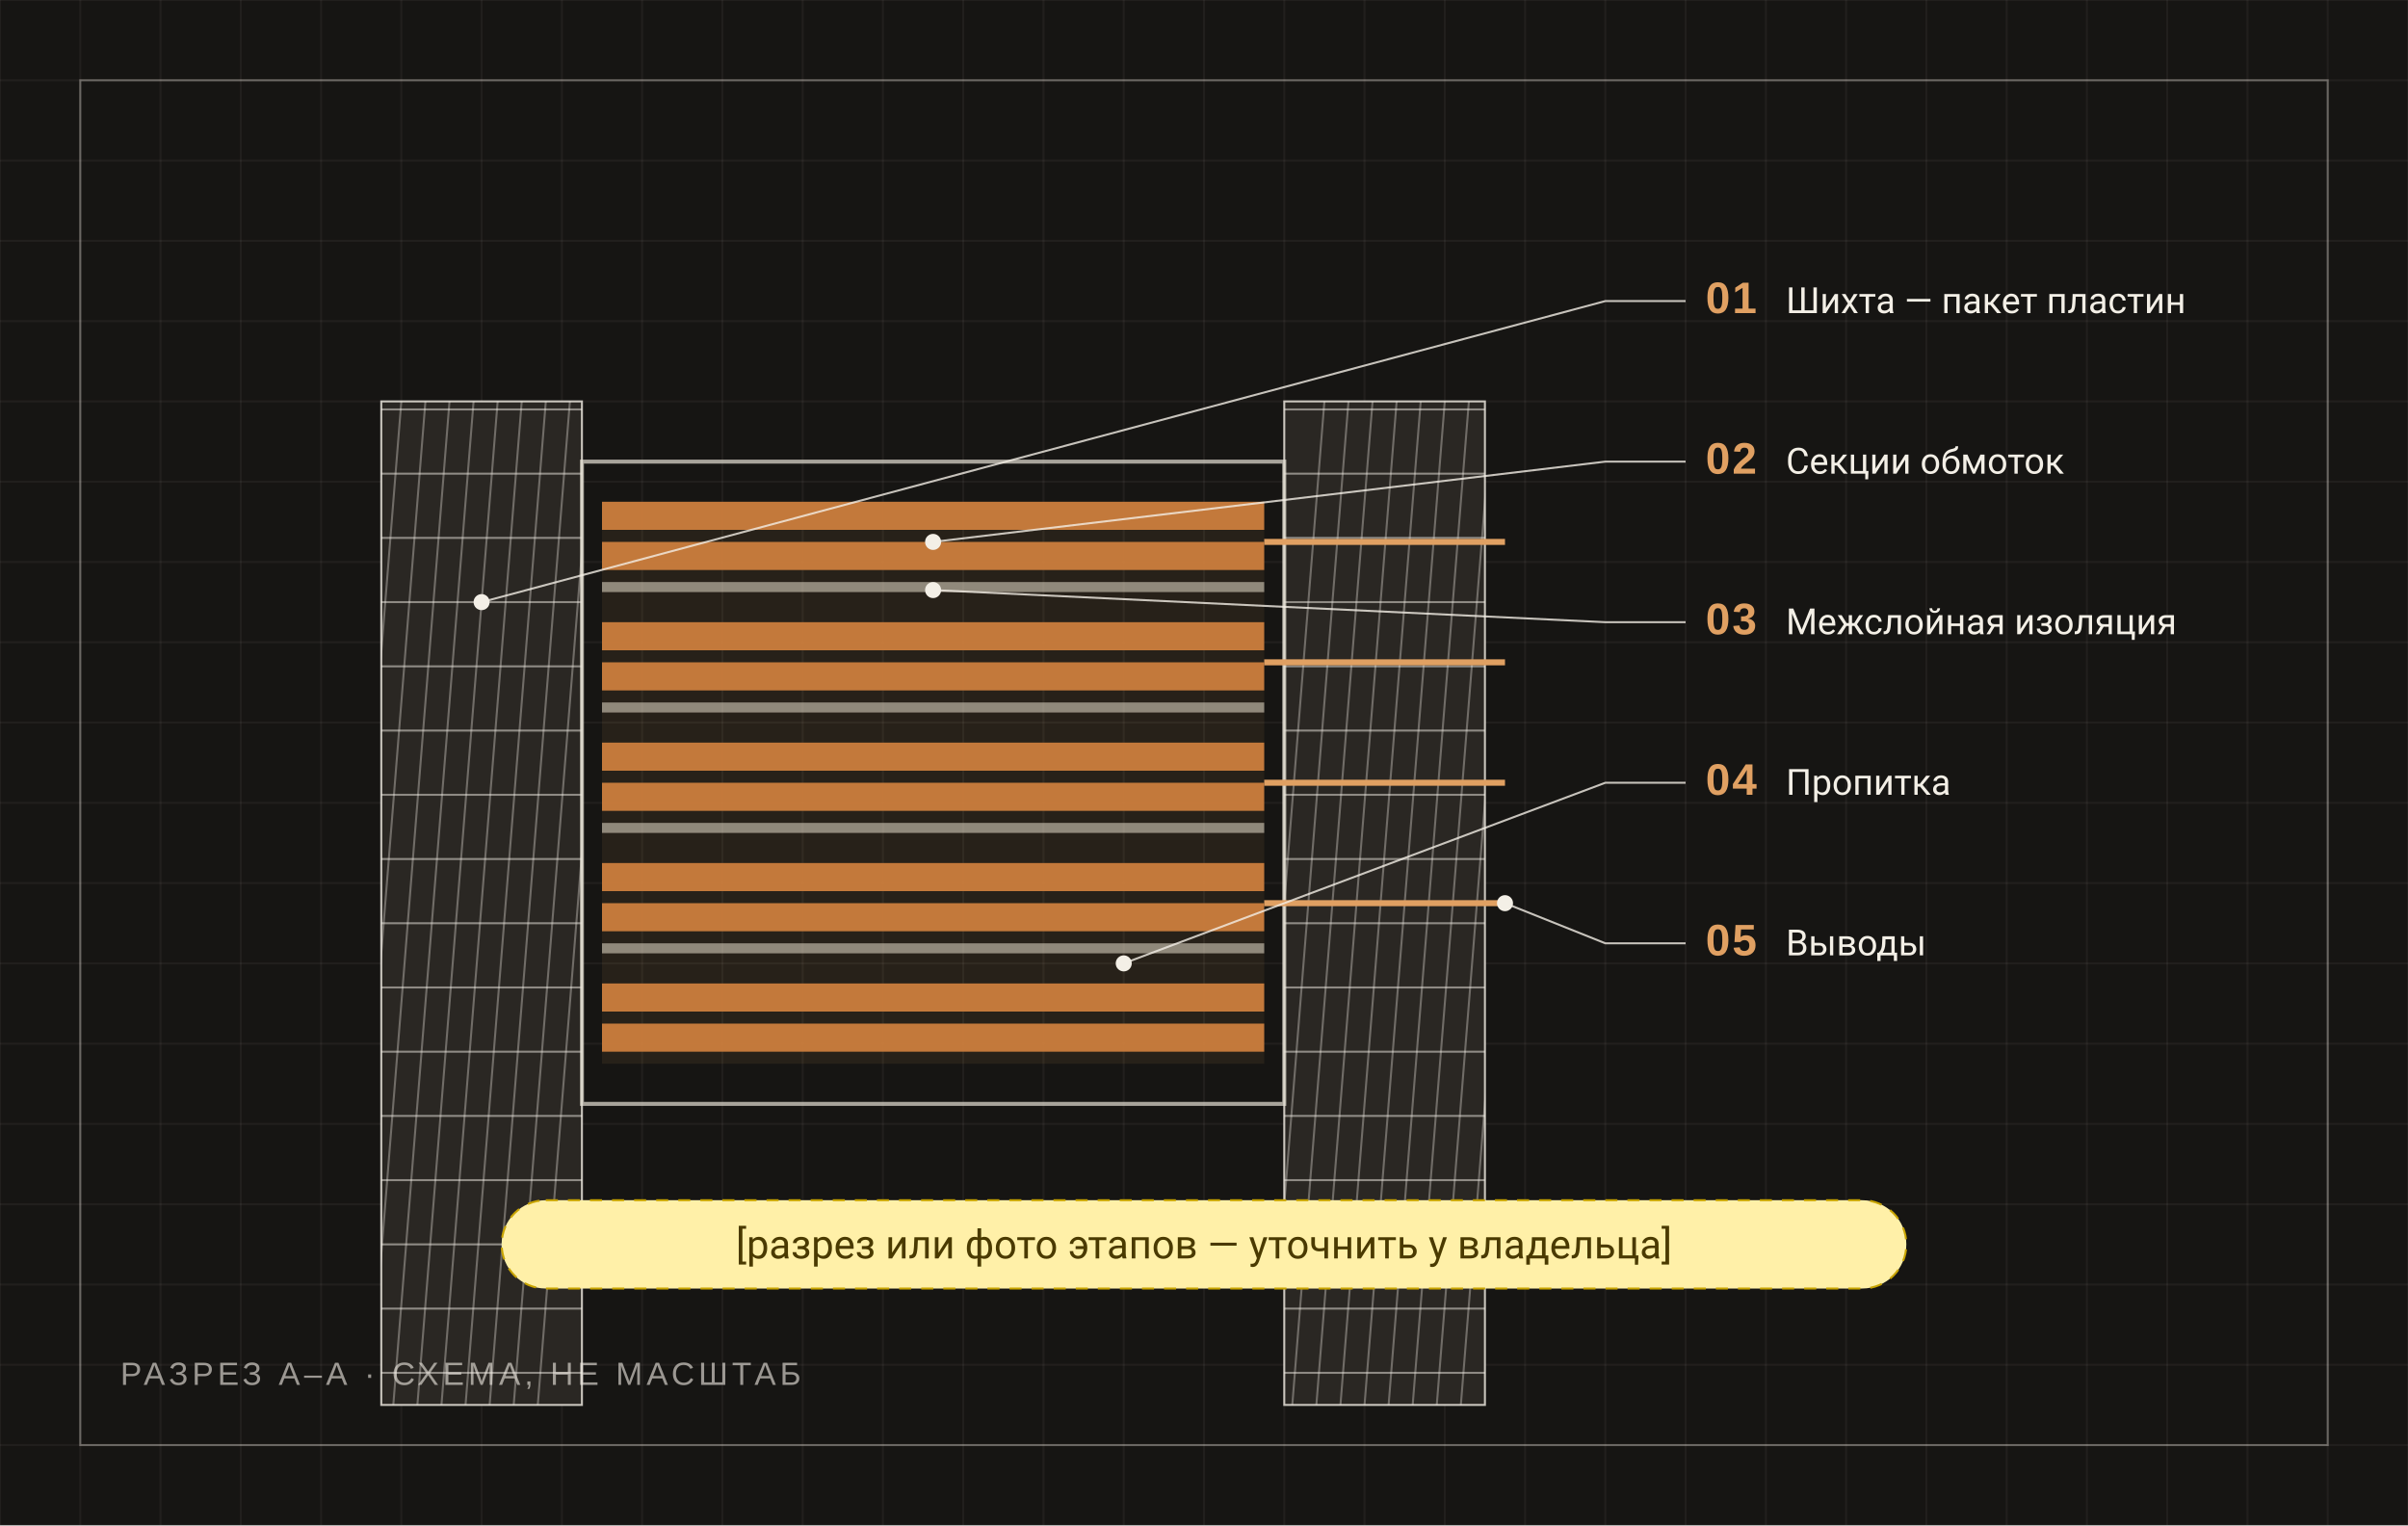
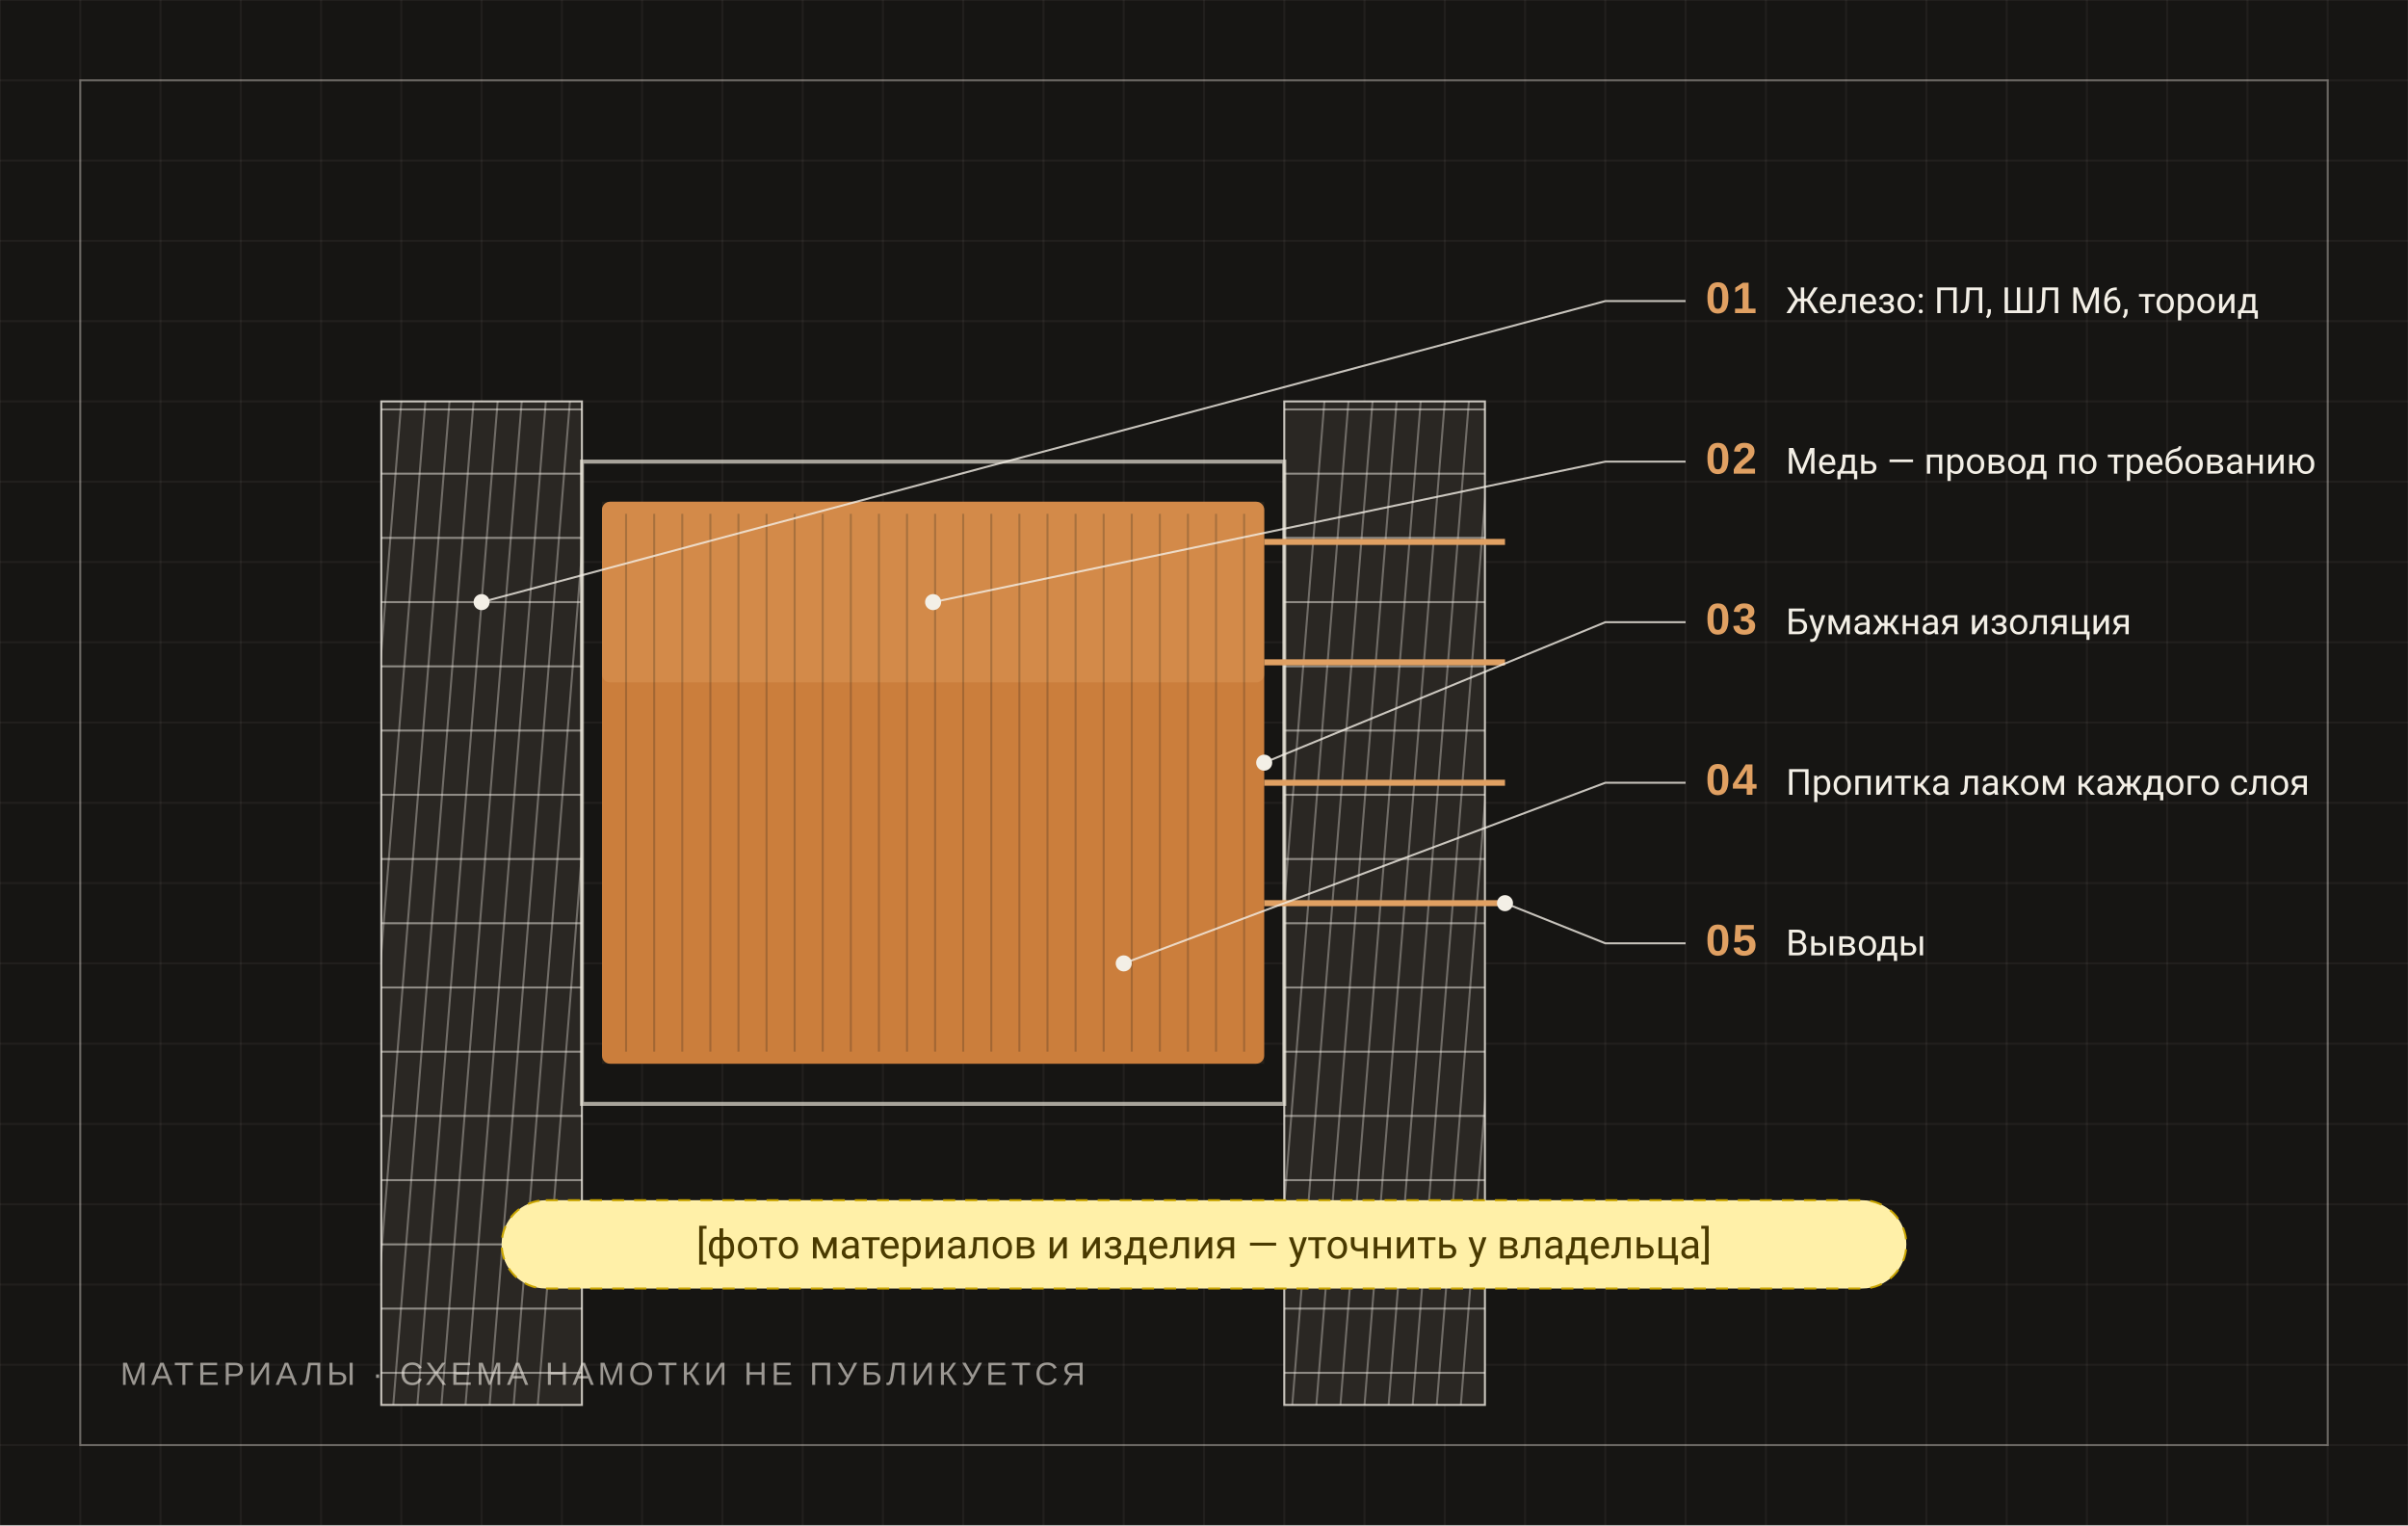
- <svg xmlns="http://www.w3.org/2000/svg" viewBox="0 0 1200 760" role="img" aria-label="[разрез или фото этапов: шихта, секции, изоляция, пропитка, выводы — уточнить у владельца]">
+ <svg xmlns="http://www.w3.org/2000/svg" viewBox="0 0 1200 760" role="img" aria-label="[фото материалов и готового изделия: железо, медь, бумага, лак, выводы — уточнить у владельца]">
  <rect width="1200" height="760" fill="#161513" />
  <g stroke="#F3EFE6" stroke-opacity="0.05" stroke-width="1">
    <path d="M0 0V760" />
    <path d="M40 0V760" />
    <path d="M80 0V760" />
    <path d="M120 0V760" />
    <path d="M160 0V760" />
    <path d="M200 0V760" />
    <path d="M240 0V760" />
    <path d="M280 0V760" />
    <path d="M320 0V760" />
    <path d="M360 0V760" />
    <path d="M400 0V760" />
    <path d="M440 0V760" />
    <path d="M480 0V760" />
    <path d="M520 0V760" />
    <path d="M560 0V760" />
    <path d="M600 0V760" />
    <path d="M640 0V760" />
    <path d="M680 0V760" />
    <path d="M720 0V760" />
    <path d="M760 0V760" />
    <path d="M800 0V760" />
    <path d="M840 0V760" />
    <path d="M880 0V760" />
    <path d="M920 0V760" />
    <path d="M960 0V760" />
    <path d="M1000 0V760" />
    <path d="M1040 0V760" />
    <path d="M1080 0V760" />
    <path d="M1120 0V760" />
    <path d="M1160 0V760" />
    <path d="M1200 0V760" />
    <path d="M0 0H1200" />
    <path d="M0 40H1200" />
    <path d="M0 80H1200" />
    <path d="M0 120H1200" />
    <path d="M0 160H1200" />
    <path d="M0 200H1200" />
    <path d="M0 240H1200" />
    <path d="M0 280H1200" />
    <path d="M0 320H1200" />
    <path d="M0 360H1200" />
    <path d="M0 400H1200" />
    <path d="M0 440H1200" />
    <path d="M0 480H1200" />
    <path d="M0 520H1200" />
    <path d="M0 560H1200" />
    <path d="M0 600H1200" />
    <path d="M0 640H1200" />
    <path d="M0 680H1200" />
    <path d="M0 720H1200" />
    <path d="M0 760H1200" />
  </g>
  <rect x="40" y="40" width="1120" height="680" fill="none" stroke="#F3EFE6" stroke-opacity=".35" />
  <clipPath id="c1">
    <rect x="190" y="200" width="100" height="500" />
  </clipPath>
  <clipPath id="c2">
    <rect x="640" y="200" width="100" height="500" />
  </clipPath>
  <rect x="190" y="200" width="100" height="500" fill="#2A2723" stroke="#F3EFE6" stroke-opacity=".8" />
  <g clip-path="url(#c1)" stroke="#F3EFE6" stroke-opacity=".35">
    <path d="M200 200L160 700" />
    <path d="M212 200L172 700" />
    <path d="M224 200L184 700" />
    <path d="M236 200L196 700" />
    <path d="M248 200L208 700" />
    <path d="M260 200L220 700" />
    <path d="M272 200L232 700" />
    <path d="M284 200L244 700" />
    <path d="M296 200L256 700" />
    <path d="M308 200L268 700" />
  </g>
  <rect x="640" y="200" width="100" height="500" fill="#2A2723" stroke="#F3EFE6" stroke-opacity=".8" />
  <g clip-path="url(#c2)" stroke="#F3EFE6" stroke-opacity=".35">
    <path d="M660 200L620 700" />
    <path d="M672 200L632 700" />
    <path d="M684 200L644 700" />
    <path d="M696 200L656 700" />
    <path d="M708 200L668 700" />
    <path d="M720 200L680 700" />
    <path d="M732 200L692 700" />
    <path d="M744 200L704 700" />
    <path d="M756 200L716 700" />
    <path d="M768 200L728 700" />
  </g>
  <g stroke="#F3EFE6" stroke-opacity=".5">
    <path d="M190 204H290M640 204H740" />
    <path d="M190 236H290M640 236H740" />
    <path d="M190 268H290M640 268H740" />
    <path d="M190 300H290M640 300H740" />
    <path d="M190 332H290M640 332H740" />
    <path d="M190 364H290M640 364H740" />
    <path d="M190 396H290M640 396H740" />
    <path d="M190 428H290M640 428H740" />
    <path d="M190 460H290M640 460H740" />
    <path d="M190 492H290M640 492H740" />
    <path d="M190 524H290M640 524H740" />
    <path d="M190 556H290M640 556H740" />
    <path d="M190 588H290M640 588H740" />
    <path d="M190 620H290M640 620H740" />
    <path d="M190 652H290M640 652H740" />
    <path d="M190 684H290M640 684H740" />
  </g>
  <rect x="290" y="230" width="350" height="320" fill="none" stroke="#E6E1D5" stroke-opacity=".7" stroke-width="2" />
-   <rect x="300" y="250" width="330" height="14" fill="#C8793A" fill-opacity="0.95" />
-   <rect x="300" y="270" width="330" height="14" fill="#C8793A" fill-opacity="0.95" />
-   <rect x="300" y="290" width="330" height="5" fill="#E6E1D5" fill-opacity="0.55" />
-   <rect x="300" y="310" width="330" height="14" fill="#C8793A" fill-opacity="0.95" />
-   <rect x="300" y="330" width="330" height="14" fill="#C8793A" fill-opacity="0.95" />
-   <rect x="300" y="350" width="330" height="5" fill="#E6E1D5" fill-opacity="0.55" />
-   <rect x="300" y="370" width="330" height="14" fill="#C8793A" fill-opacity="0.95" />
-   <rect x="300" y="390" width="330" height="14" fill="#C8793A" fill-opacity="0.95" />
-   <rect x="300" y="410" width="330" height="5" fill="#E6E1D5" fill-opacity="0.55" />
-   <rect x="300" y="430" width="330" height="14" fill="#C8793A" fill-opacity="0.95" />
-   <rect x="300" y="450" width="330" height="14" fill="#C8793A" fill-opacity="0.95" />
-   <rect x="300" y="470" width="330" height="5" fill="#E6E1D5" fill-opacity="0.55" />
-   <rect x="300" y="490" width="330" height="14" fill="#C8793A" fill-opacity="0.95" />
-   <rect x="300" y="510" width="330" height="14" fill="#C8793A" fill-opacity="0.95" />
+   <rect x="300" y="250" width="330" height="280" rx="4" fill="#C8793A" />
+   <rect x="300" y="250" width="330" height="90" rx="4" fill="#E0A062" fill-opacity=".35" />
+   <path d="M312 256V524" stroke="#1A1917" stroke-opacity=".25" />
+   <path d="M326 256V524" stroke="#1A1917" stroke-opacity=".25" />
+   <path d="M340 256V524" stroke="#1A1917" stroke-opacity=".25" />
+   <path d="M354 256V524" stroke="#1A1917" stroke-opacity=".25" />
+   <path d="M368 256V524" stroke="#1A1917" stroke-opacity=".25" />
+   <path d="M382 256V524" stroke="#1A1917" stroke-opacity=".25" />
+   <path d="M396 256V524" stroke="#1A1917" stroke-opacity=".25" />
+   <path d="M410 256V524" stroke="#1A1917" stroke-opacity=".25" />
+   <path d="M424 256V524" stroke="#1A1917" stroke-opacity=".25" />
+   <path d="M438 256V524" stroke="#1A1917" stroke-opacity=".25" />
+   <path d="M452 256V524" stroke="#1A1917" stroke-opacity=".25" />
+   <path d="M466 256V524" stroke="#1A1917" stroke-opacity=".25" />
+   <path d="M480 256V524" stroke="#1A1917" stroke-opacity=".25" />
+   <path d="M494 256V524" stroke="#1A1917" stroke-opacity=".25" />
+   <path d="M508 256V524" stroke="#1A1917" stroke-opacity=".25" />
+   <path d="M522 256V524" stroke="#1A1917" stroke-opacity=".25" />
+   <path d="M536 256V524" stroke="#1A1917" stroke-opacity=".25" />
+   <path d="M550 256V524" stroke="#1A1917" stroke-opacity=".25" />
+   <path d="M564 256V524" stroke="#1A1917" stroke-opacity=".25" />
+   <path d="M578 256V524" stroke="#1A1917" stroke-opacity=".25" />
+   <path d="M592 256V524" stroke="#1A1917" stroke-opacity=".25" />
+   <path d="M606 256V524" stroke="#1A1917" stroke-opacity=".25" />
+   <path d="M620 256V524" stroke="#1A1917" stroke-opacity=".25" />
  <rect x="300" y="250" width="330" height="280" fill="#F0B860" fill-opacity=".08" />
  <path d="M630 270h120M630 330h120M630 390h120M630 450h120" stroke="#E0A062" stroke-width="3" />
  <path d="M240 300L800 150H840" fill="none" stroke="#F3EFE6" stroke-opacity=".8" />
  <circle cx="240" cy="300" r="4" fill="#F3EFE6" />
  <text x="850" y="156" font-family="Oswald,'Oswald Variable','Arial Narrow',Arial,sans-serif" font-size="22" font-weight="600" letter-spacing="1" fill="#E0A062">01</text>
-   <text x="890" y="156" font-family="'Golos Text','Golos Text Variable',system-ui,-apple-system,'Segoe UI',Roboto,Arial,sans-serif" font-size="18" fill="#F3EFE6">Шихта — пакет пластин</text>
-   <path d="M465 270L800 230H840" fill="none" stroke="#F3EFE6" stroke-opacity=".8" />
-   <circle cx="465" cy="270" r="4" fill="#F3EFE6" />
+   <text x="890" y="156" font-family="'Golos Text','Golos Text Variable',system-ui,-apple-system,'Segoe UI',Roboto,Arial,sans-serif" font-size="18" fill="#F3EFE6">Железо: ПЛ, ШЛ М6, тороид</text>
+   <path d="M465 300L800 230H840" fill="none" stroke="#F3EFE6" stroke-opacity=".8" />
+   <circle cx="465" cy="300" r="4" fill="#F3EFE6" />
  <text x="850" y="236" font-family="Oswald,'Oswald Variable','Arial Narrow',Arial,sans-serif" font-size="22" font-weight="600" letter-spacing="1" fill="#E0A062">02</text>
-   <text x="890" y="236" font-family="'Golos Text','Golos Text Variable',system-ui,-apple-system,'Segoe UI',Roboto,Arial,sans-serif" font-size="18" fill="#F3EFE6">Секции обмоток</text>
-   <path d="M465 294L800 310H840" fill="none" stroke="#F3EFE6" stroke-opacity=".8" />
-   <circle cx="465" cy="294" r="4" fill="#F3EFE6" />
+   <text x="890" y="236" font-family="'Golos Text','Golos Text Variable',system-ui,-apple-system,'Segoe UI',Roboto,Arial,sans-serif" font-size="18" fill="#F3EFE6">Медь — провод по требованию</text>
+   <path d="M630 380L800 310H840" fill="none" stroke="#F3EFE6" stroke-opacity=".8" />
+   <circle cx="630" cy="380" r="4" fill="#F3EFE6" />
  <text x="850" y="316" font-family="Oswald,'Oswald Variable','Arial Narrow',Arial,sans-serif" font-size="22" font-weight="600" letter-spacing="1" fill="#E0A062">03</text>
-   <text x="890" y="316" font-family="'Golos Text','Golos Text Variable',system-ui,-apple-system,'Segoe UI',Roboto,Arial,sans-serif" font-size="18" fill="#F3EFE6">Межслойная изоляция</text>
+   <text x="890" y="316" font-family="'Golos Text','Golos Text Variable',system-ui,-apple-system,'Segoe UI',Roboto,Arial,sans-serif" font-size="18" fill="#F3EFE6">Бумажная изоляция</text>
  <path d="M560 480L800 390H840" fill="none" stroke="#F3EFE6" stroke-opacity=".8" />
  <circle cx="560" cy="480" r="4" fill="#F3EFE6" />
  <text x="850" y="396" font-family="Oswald,'Oswald Variable','Arial Narrow',Arial,sans-serif" font-size="22" font-weight="600" letter-spacing="1" fill="#E0A062">04</text>
-   <text x="890" y="396" font-family="'Golos Text','Golos Text Variable',system-ui,-apple-system,'Segoe UI',Roboto,Arial,sans-serif" font-size="18" fill="#F3EFE6">Пропитка</text>
+   <text x="890" y="396" font-family="'Golos Text','Golos Text Variable',system-ui,-apple-system,'Segoe UI',Roboto,Arial,sans-serif" font-size="18" fill="#F3EFE6">Пропитка лаком каждого слоя</text>
  <path d="M750 450L800 470H840" fill="none" stroke="#F3EFE6" stroke-opacity=".8" />
  <circle cx="750" cy="450" r="4" fill="#F3EFE6" />
  <text x="850" y="476" font-family="Oswald,'Oswald Variable','Arial Narrow',Arial,sans-serif" font-size="22" font-weight="600" letter-spacing="1" fill="#E0A062">05</text>
  <text x="890" y="476" font-family="'Golos Text','Golos Text Variable',system-ui,-apple-system,'Segoe UI',Roboto,Arial,sans-serif" font-size="18" fill="#F3EFE6">Выводы</text>
-   <text x="60" y="690" font-family="Oswald,'Oswald Variable','Arial Narrow',Arial,sans-serif" font-size="16" letter-spacing="2" fill="#F3EFE6" fill-opacity=".6">РАЗРЕЗ А–А · СХЕМА, НЕ МАСШТАБ</text>
+   <text x="60" y="690" font-family="Oswald,'Oswald Variable','Arial Narrow',Arial,sans-serif" font-size="16" letter-spacing="2" fill="#F3EFE6" fill-opacity=".6">МАТЕРИАЛЫ · СХЕМА НАМОТКИ НЕ ПУБЛИКУЕТСЯ</text>
  <g transform="translate(600 620)">
    <rect x="-350.0" y="-22" width="700" height="44" rx="22" fill="#FFF0A8" stroke="#C8A400" stroke-dasharray="6 5" />
-     <text x="0" y="7" text-anchor="middle" font-family="'Golos Text','Golos Text Variable',system-ui,-apple-system,'Segoe UI',Roboto,Arial,sans-serif" font-size="20" fill="#4A3A00">[разрез или фото этапов — уточнить у владельца]</text>
+     <text x="0" y="7" text-anchor="middle" font-family="'Golos Text','Golos Text Variable',system-ui,-apple-system,'Segoe UI',Roboto,Arial,sans-serif" font-size="20" fill="#4A3A00">[фото материалов и изделия — уточнить у владельца]</text>
  </g>
</svg>
